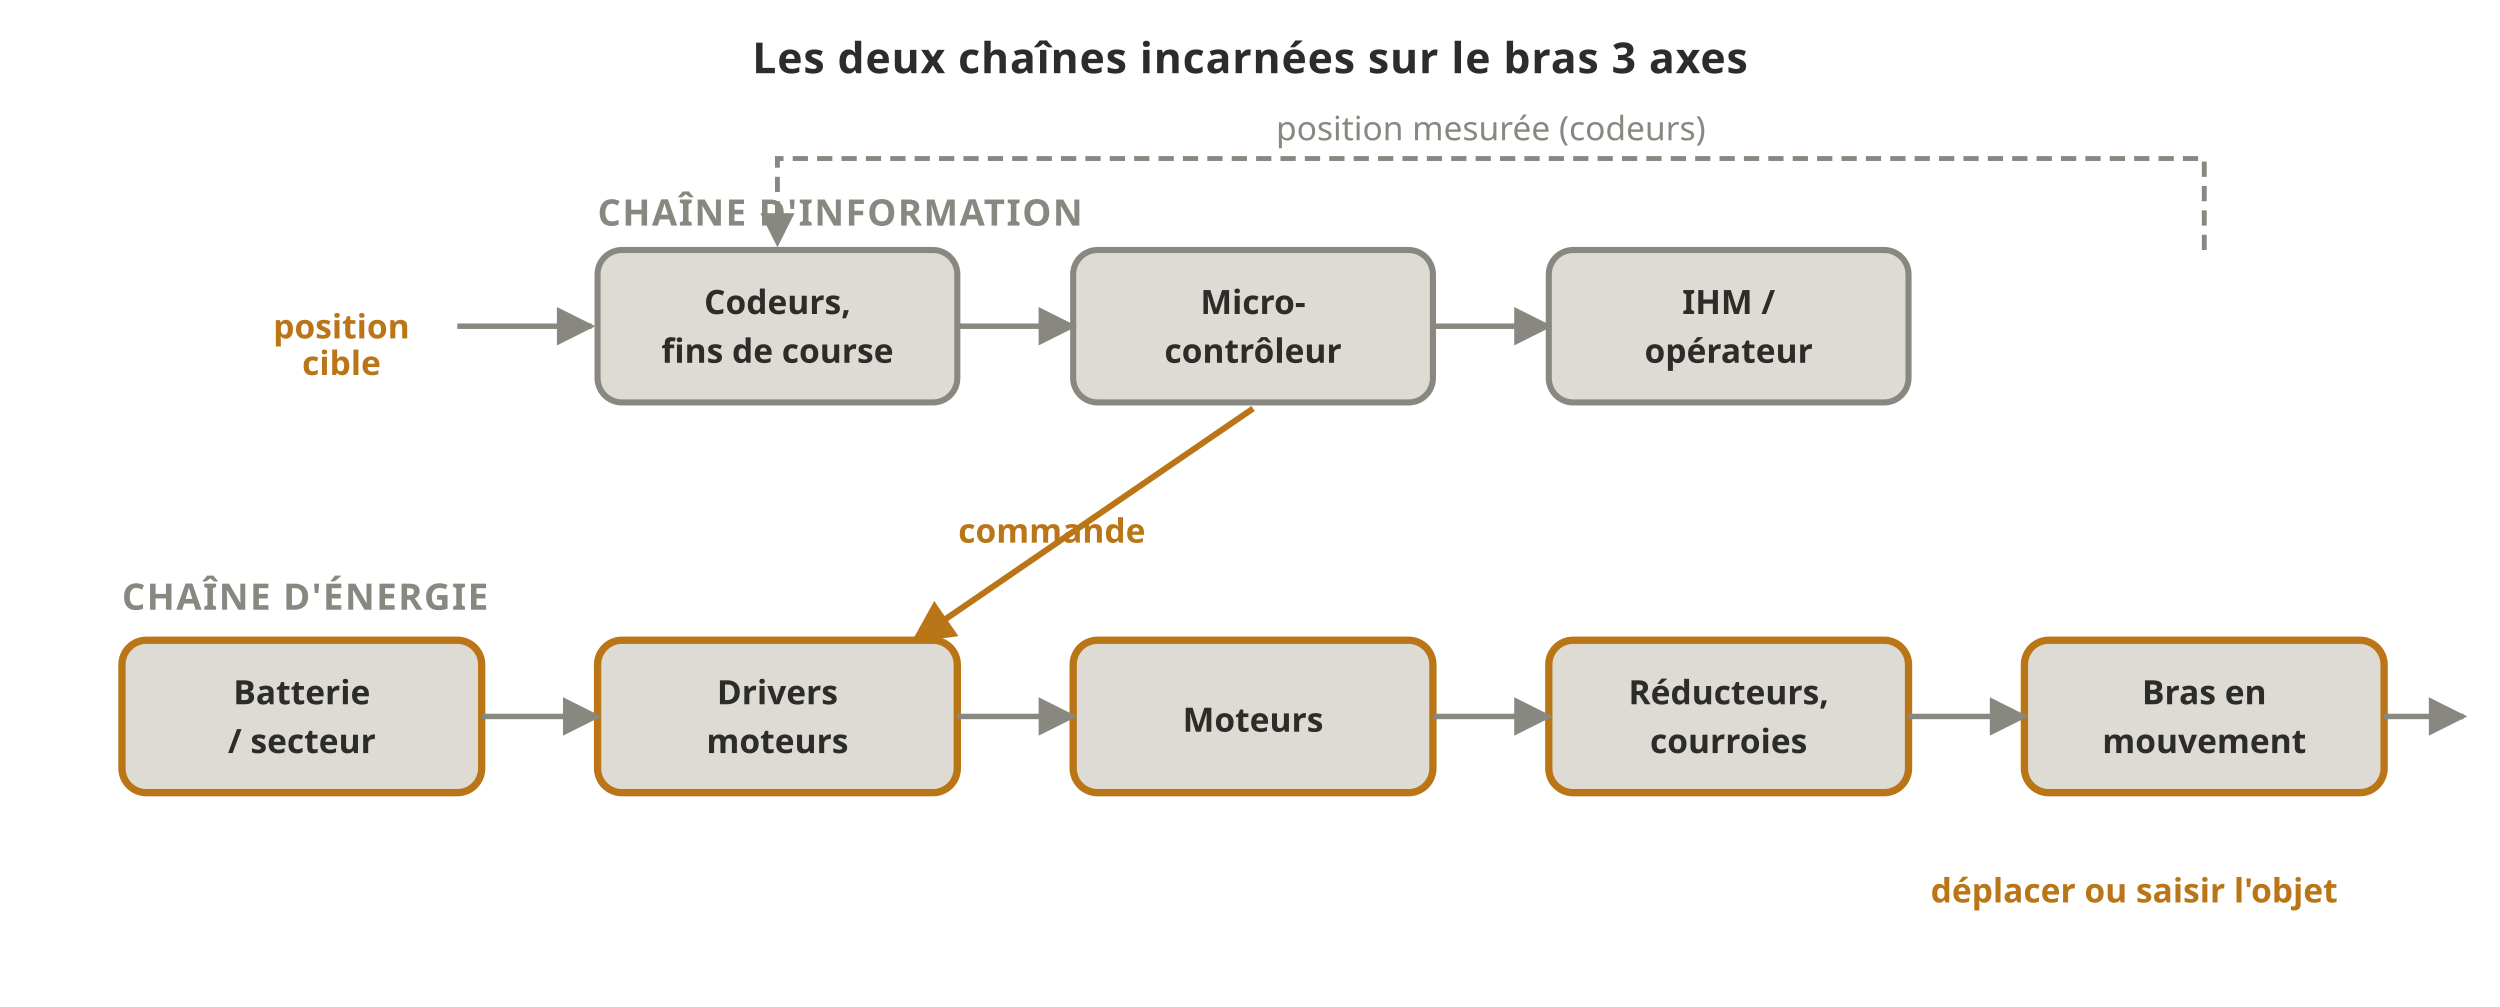
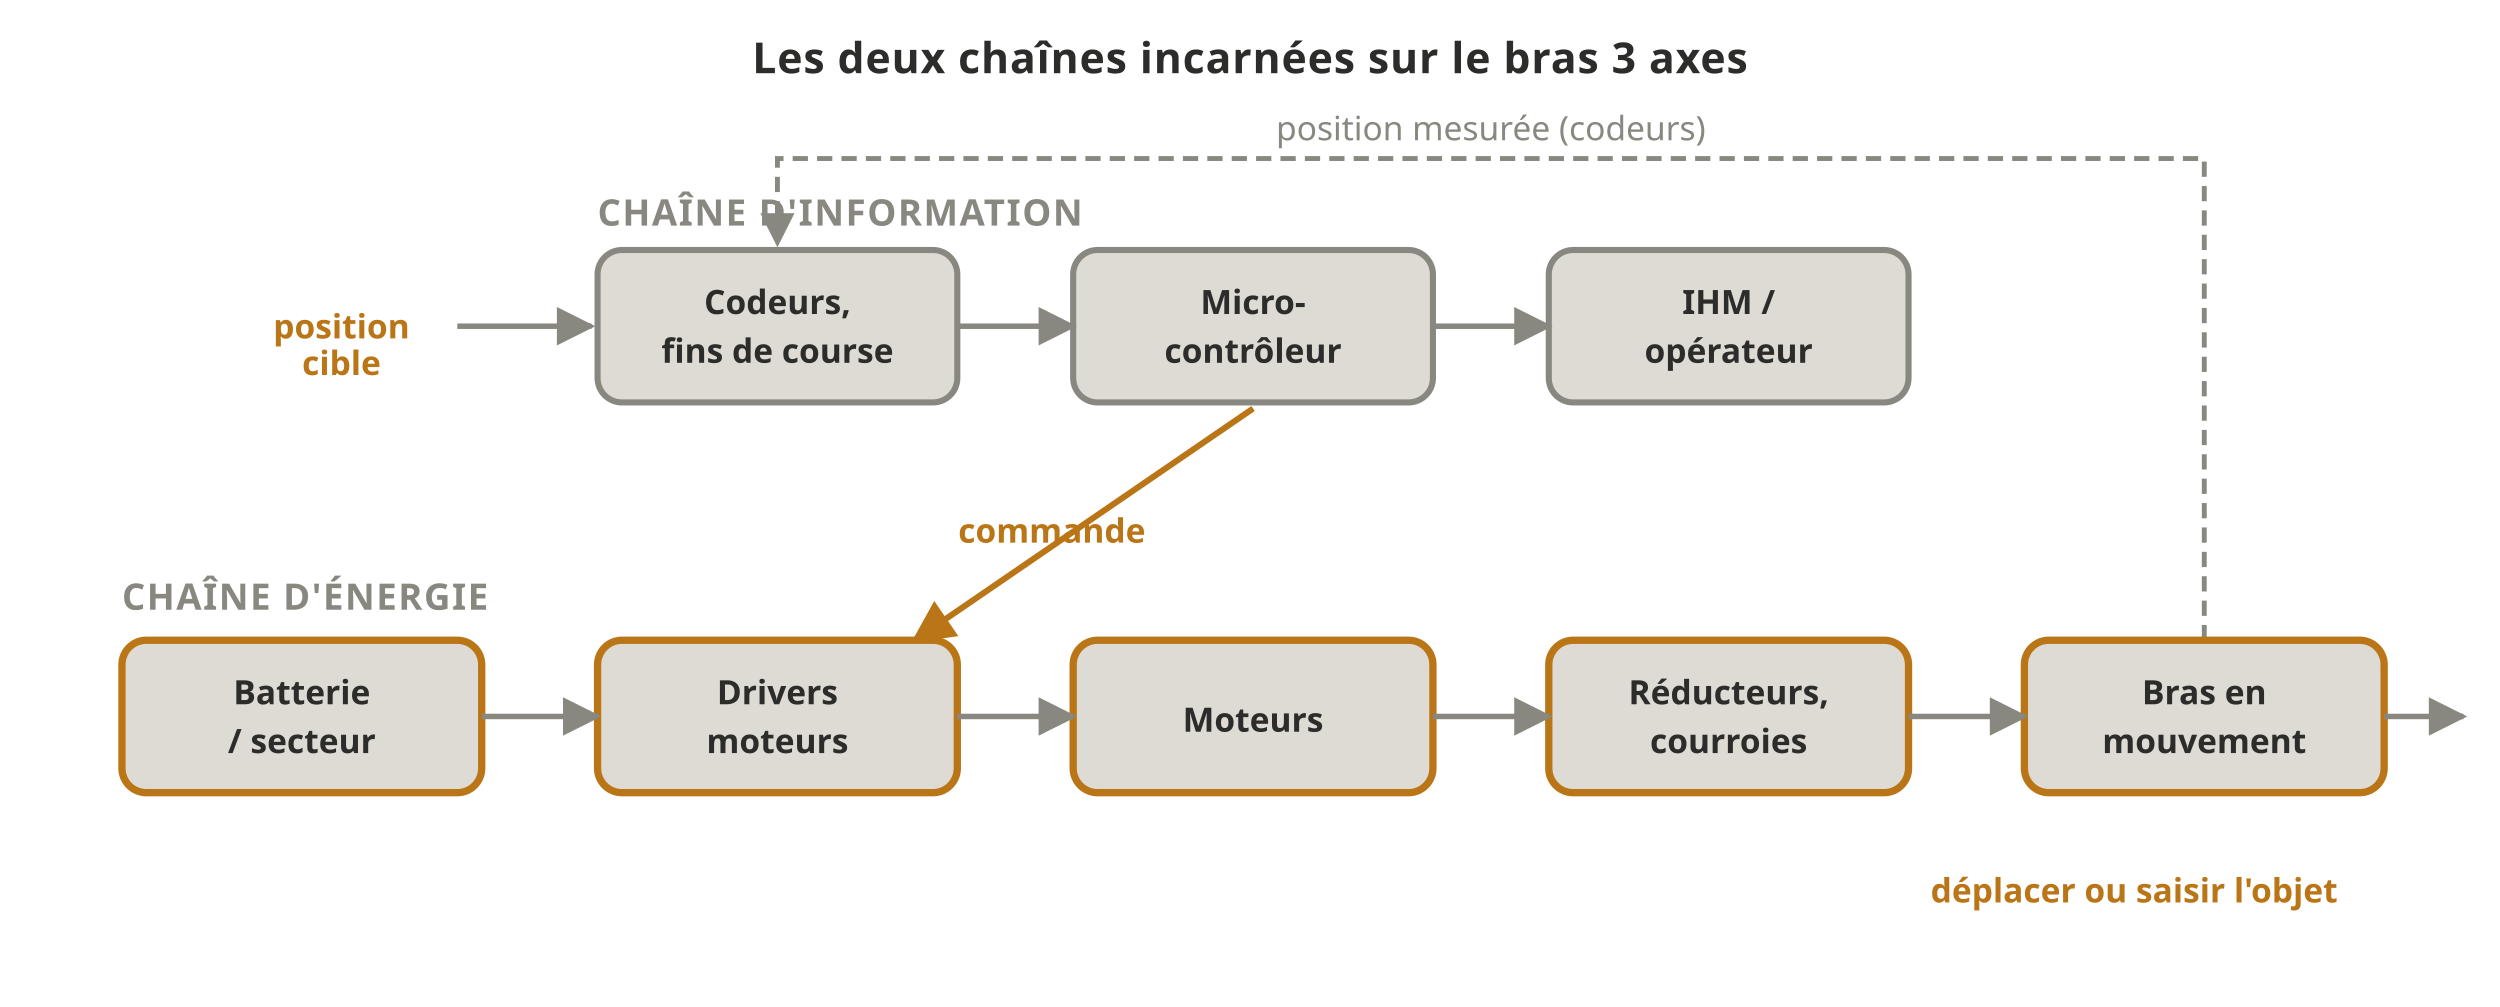
<svg xmlns="http://www.w3.org/2000/svg" viewBox="0 0 820 330" role="img" aria-labelledby="th dh">
  <defs>
    <style>
      .ttl { font:700 14px sans-serif; text-anchor:middle; fill:#2C2C2A; letter-spacing:.3px; }
      .hd { font:700 12px sans-serif; fill:#888780; letter-spacing:.5px; }
      .be { fill:#DDDBD3; stroke:#BA7517; stroke-width:2.4; }
      .bi { fill:#DDDBD3; stroke:#888780; stroke-width:2; }
      .bt { font:700 11px sans-serif; text-anchor:middle; fill:#2C2C2A; }
      .flow { stroke:#888780; stroke-width:1.8; fill:none; marker-end:url(#ah1); }
      .cmd { stroke:#BA7517; stroke-width:2; fill:none; marker-end:url(#ah2); }
      .meas { stroke:#888780; stroke-width:1.6; fill:none; stroke-dasharray:5 3; marker-end:url(#ah1); }
      .io { font:700 11px sans-serif; text-anchor:middle; fill:#BA7517; }
      .cap { font:400 11px sans-serif; text-anchor:middle; fill:#888780; }
      .ah1 { fill:#888780; } .ah2 { fill:#BA7517; }
      @media (prefers-color-scheme: dark) {
        .ttl { fill:#F1EFE8; } .hd { fill:#BBBBBB; }
        .be { fill:#4A4A48; stroke:#EF9F27; } .bi { fill:#4A4A48; stroke:#BBBBBB; } .bt { fill:#F1EFE8; }
        .flow { stroke:#BBBBBB; } .cmd { stroke:#EF9F27; } .meas { stroke:#BBBBBB; }
        .io { fill:#EF9F27; } .cap { fill:#BBBBBB; } .ah1 { fill:#BBBBBB; } .ah2 { fill:#EF9F27; }
      }
    </style>
    <marker id="ah1" viewBox="0 0 10 10" refX="9" refY="5" markerWidth="7" markerHeight="7" orient="auto-start-reverse">
      <path d="M0,0 L10,5 L0,10 z" class="ah1" />
    </marker>
    <marker id="ah2" viewBox="0 0 10 10" refX="9" refY="5" markerWidth="7" markerHeight="7" orient="auto-start-reverse">
      <path d="M0,0 L10,5 L0,10 z" class="ah2" />
    </marker>
  </defs>
  <text x="410" y="24" class="ttl">Les deux chaînes incarnées sur le bras 3 axes</text>
-   <path d="M723,82 L723,52 L255,52 L255,80" class="meas" />
+   <path d="M723,210 L723,52 L255,52 L255,80" class="meas" />
  <text x="489" y="46" class="cap">position mesurée (codeurs)</text>
  <text x="196" y="74" class="hd">CHAÎNE D'INFORMATION</text>
  <rect x="196" y="82" width="118" height="50" rx="8" class="bi" />
  <text x="255" y="103" class="bt">Codeurs,</text>
  <text x="255" y="119" class="bt">fins de course</text>
  <rect x="352" y="82" width="118" height="50" rx="8" class="bi" />
  <text x="411" y="103" class="bt">Micro-</text>
  <text x="411" y="119" class="bt">contrôleur</text>
  <rect x="508" y="82" width="118" height="50" rx="8" class="bi" />
  <text x="567" y="103" class="bt">IHM /</text>
  <text x="567" y="119" class="bt">opérateur</text>
  <line x1="314" y1="107" x2="352" y2="107" class="flow" />
  <line x1="470" y1="107" x2="508" y2="107" class="flow" />
  <line x1="150" y1="107" x2="194" y2="107" class="flow" />
  <text x="112" y="111" class="io">position</text>
  <text x="112" y="123" class="io">cible</text>
  <path d="M411,134 L300,210" class="cmd" />
  <text x="345" y="178" class="io">commande</text>
  <text x="40" y="200" class="hd">CHAÎNE D'ÉNERGIE</text>
  <rect x="40" y="210" width="118" height="50" rx="8" class="be" />
  <text x="99" y="231" class="bt">Batterie</text>
  <text x="99" y="247" class="bt">/ secteur</text>
  <rect x="196" y="210" width="118" height="50" rx="8" class="be" />
  <text x="255" y="231" class="bt">Drivers</text>
  <text x="255" y="247" class="bt">moteurs</text>
  <rect x="352" y="210" width="118" height="50" rx="8" class="be" />
  <text x="411" y="240" class="bt">Moteurs</text>
  <rect x="508" y="210" width="118" height="50" rx="8" class="be" />
  <text x="567" y="231" class="bt">Réducteurs,</text>
  <text x="567" y="247" class="bt">courroies</text>
  <rect x="664" y="210" width="118" height="50" rx="8" class="be" />
  <text x="723" y="231" class="bt">Bras en</text>
  <text x="723" y="247" class="bt">mouvement</text>
  <line x1="158" y1="235" x2="196" y2="235" class="flow" />
  <line x1="314" y1="235" x2="352" y2="235" class="flow" />
  <line x1="470" y1="235" x2="508" y2="235" class="flow" />
  <line x1="626" y1="235" x2="664" y2="235" class="flow" />
  <line x1="782" y1="235" x2="808" y2="235" class="flow" />
  <text x="700" y="296" class="io">déplacer ou saisir l'objet</text>
</svg>
